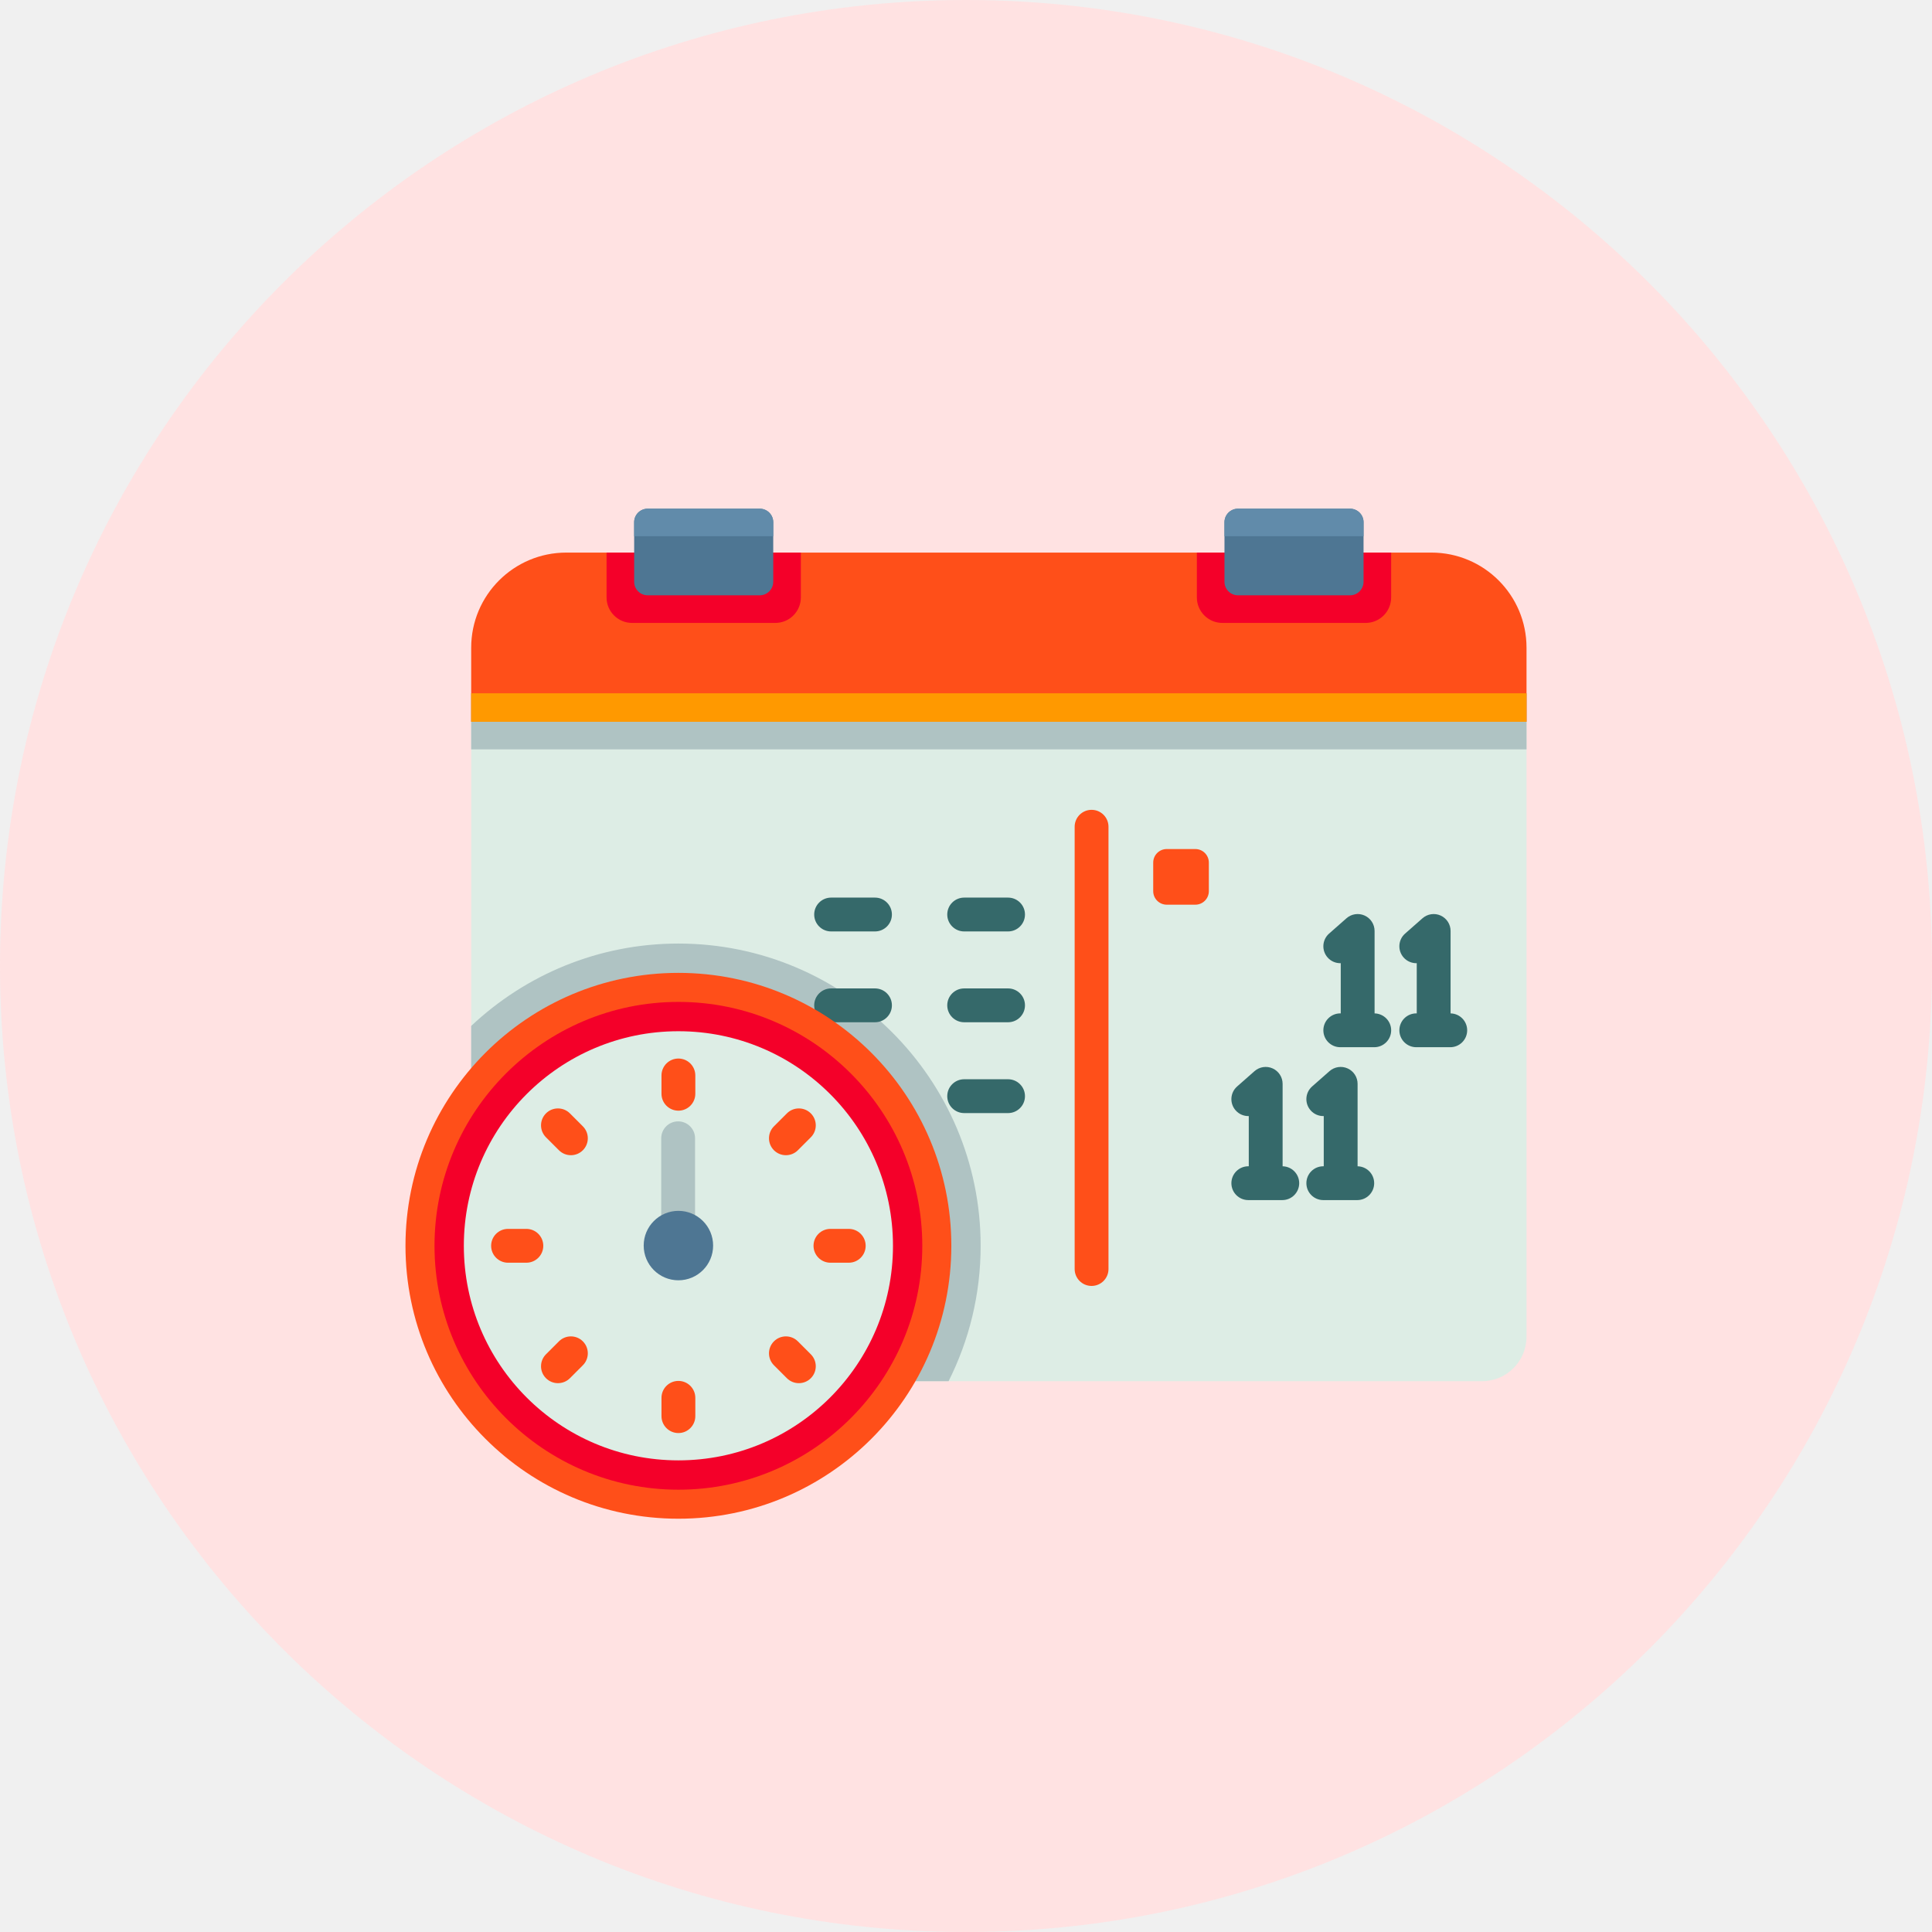
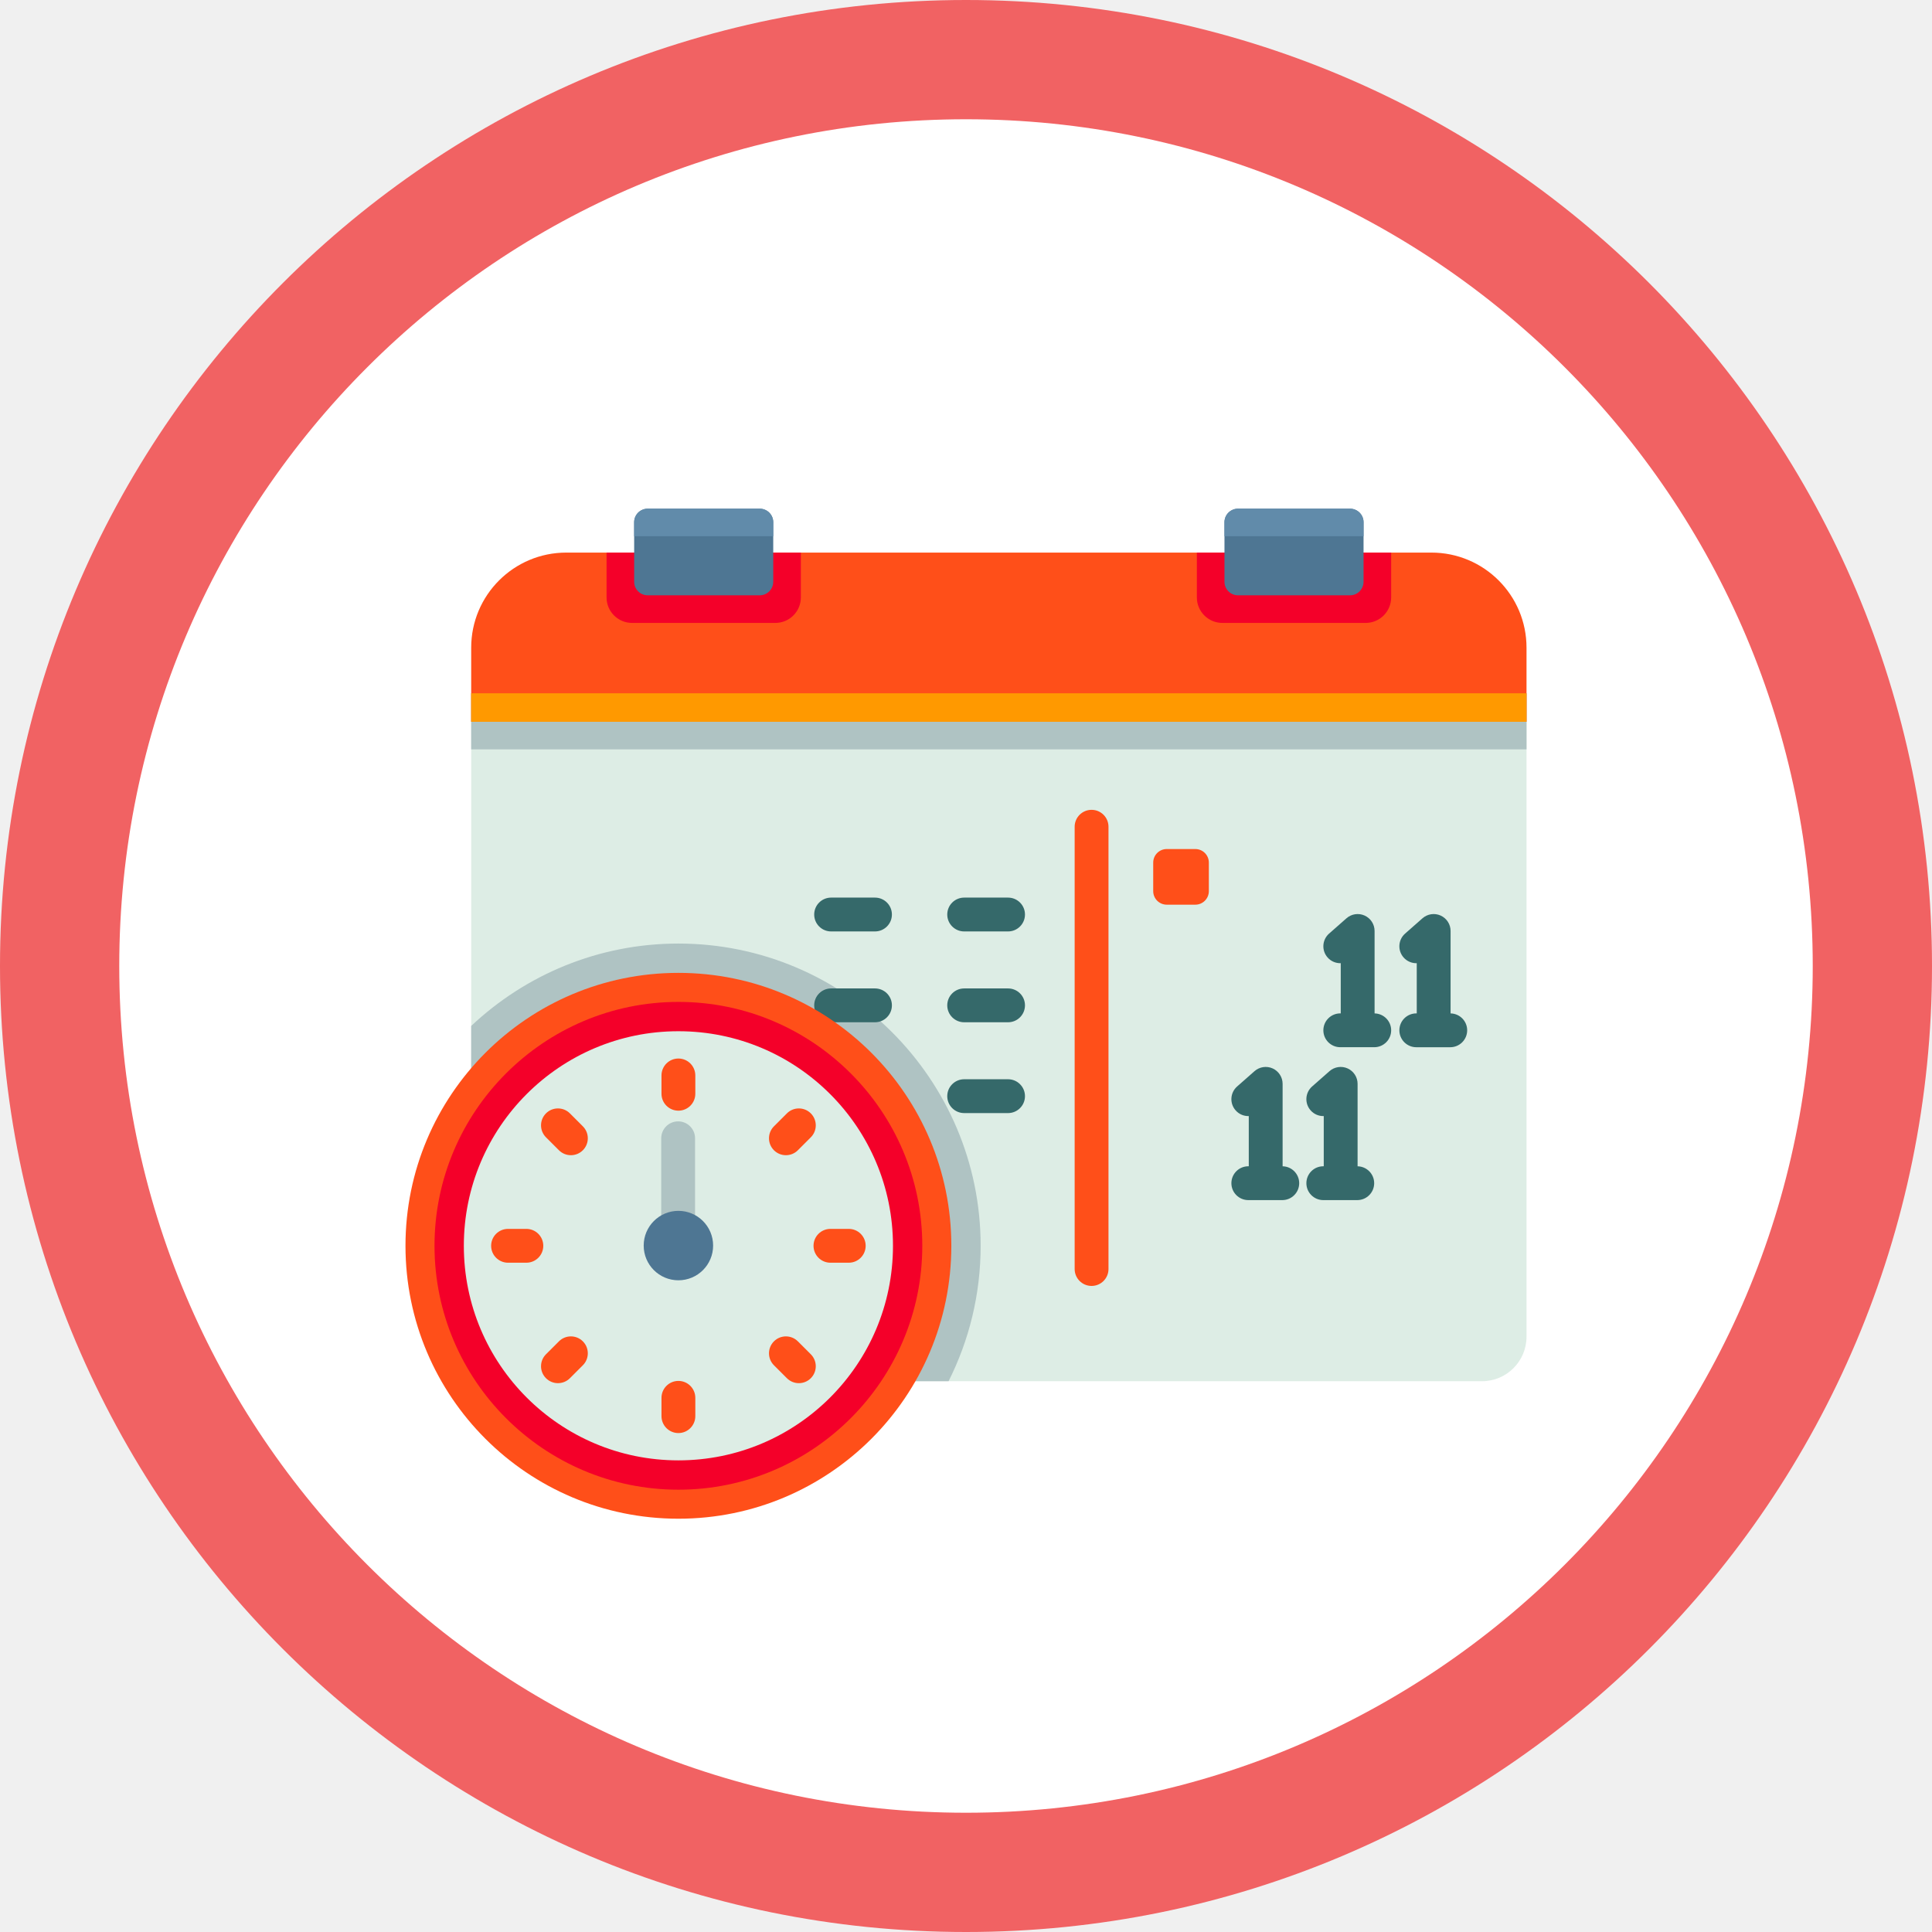
<svg xmlns="http://www.w3.org/2000/svg" width="162" height="162" viewBox="0 0 162 162" fill="none">
-   <circle cx="81" cy="81" r="81" fill="#FFE2E2" />
-   <path d="M128 58.134V112.083C128 114.144 126.328 115.816 124.265 115.816H43.245C41.181 115.816 39.51 114.144 39.51 112.083V58.134H128Z" fill="#DDEDE5" />
+   <circle cx="81" cy="81" r="81" fill="#F16263" />
+   <path d="M152 81C152 120.212 120.212 152 81 152C41.788 152 10 120.212 10 81C10 41.788 41.788 10 81 10C120.212 10 152 41.788 152 81Z" fill="white" />
+   <path d="M128 58.133V112.082C128 114.144 126.328 115.816 124.265 115.816H43.245C41.181 115.816 39.51 114.144 39.51 112.082V58.133H128Z" fill="#DDEDE5" />
  <path d="M82.228 104.462C82.228 108.542 81.259 112.398 79.538 115.816H43.245C41.181 115.816 39.51 114.144 39.51 112.082V86.027C44.051 81.747 50.167 79.118 56.885 79.118C70.859 79.118 82.228 90.487 82.228 104.462Z" fill="#AFC3C3" />
  <path d="M128 58.133H39.51V62.835H128V58.133Z" fill="#AFC3C3" />
  <path d="M128 54.31V60.52H39.51V54.31C39.51 49.905 43.08 46.335 47.485 46.335H120.025C124.43 46.335 128 49.905 128 54.31Z" fill="#FF4F19" />
-   <path d="M128 58.133H39.51V60.521H128V58.133Z" fill="#FF9900" />
-   <path d="M67.152 46.335V50.095C67.152 51.274 66.196 52.232 65.015 52.232H52.997C51.817 52.232 50.861 51.274 50.861 50.095V46.335H67.152Z" fill="#F40029" />
-   <path d="M116.649 46.335V50.095C116.649 51.274 115.693 52.232 114.513 52.232H102.495C101.314 52.232 100.358 51.274 100.358 50.095V46.335H116.649Z" fill="#F40029" />
+   <path d="M128 58.133H39.51V60.522H128V58.133Z" fill="#FF9900" />
+   <path d="M67.152 46.335V50.096C67.152 51.274 66.196 52.232 65.015 52.232H52.997C51.817 52.232 50.861 51.274 50.861 50.096V46.335H67.152Z" fill="#F40029" />
+   <path d="M116.65 46.335V50.096C116.65 51.274 115.693 52.232 114.513 52.232H102.495C101.314 52.232 100.358 51.274 100.358 50.096V46.335H116.65Z" fill="#F40029" />
  <path d="M63.703 49.917H54.31C53.683 49.917 53.175 49.409 53.175 48.782V43.789C53.175 43.162 53.683 42.654 54.31 42.654H63.703C64.329 42.654 64.837 43.162 64.837 43.789V48.782C64.837 49.409 64.329 49.917 63.703 49.917Z" fill="#4E7693" />
  <path d="M64.837 44.961H53.175V43.789C53.175 43.162 53.683 42.654 54.31 42.654H63.702C64.329 42.654 64.837 43.162 64.837 43.789V44.961H64.837Z" fill="#618BAA" />
  <path d="M113.2 49.917H103.807C103.181 49.917 102.673 49.409 102.673 48.782V43.789C102.673 43.162 103.181 42.654 103.807 42.654H113.2C113.827 42.654 114.335 43.162 114.335 43.789V48.782C114.335 49.409 113.827 49.917 113.2 49.917Z" fill="#4E7693" />
-   <path d="M114.335 44.961H102.673V43.789C102.673 43.162 103.181 42.654 103.807 42.654H113.2C113.827 42.654 114.335 43.162 114.335 43.789V44.961H114.335Z" fill="#618BAA" />
-   <path d="M73.369 78.102H69.689C68.906 78.102 68.271 77.466 68.271 76.683C68.271 75.9 68.906 75.265 69.689 75.265H73.369C74.152 75.265 74.787 75.9 74.787 76.683C74.787 77.466 74.152 78.102 73.369 78.102Z" fill="#35696A" />
-   <path d="M84.526 78.102H80.847C80.064 78.102 79.428 77.466 79.428 76.683C79.428 75.9 80.064 75.265 80.847 75.265H84.526C85.31 75.265 85.945 75.9 85.945 76.683C85.945 77.466 85.31 78.102 84.526 78.102Z" fill="#35696A" />
-   <path d="M73.369 85.717H69.689C68.906 85.717 68.271 85.082 68.271 84.298C68.271 83.515 68.906 82.88 69.689 82.88H73.369C74.152 82.88 74.787 83.515 74.787 84.298C74.787 85.082 74.152 85.717 73.369 85.717Z" fill="#35696A" />
-   <path d="M84.526 85.717H80.847C80.064 85.717 79.428 85.082 79.428 84.298C79.428 83.515 80.064 82.88 80.847 82.88H84.526C85.31 82.88 85.945 83.515 85.945 84.298C85.945 85.082 85.31 85.717 84.526 85.717Z" fill="#35696A" />
+   <path d="M114.335 44.961H102.672V43.789C102.672 43.162 103.18 42.654 103.807 42.654H113.2C113.827 42.654 114.335 43.162 114.335 43.789V44.961H114.335Z" fill="#618BAA" />
+   <path d="M73.369 78.102H69.689C68.906 78.102 68.271 77.467 68.271 76.683C68.271 75.9 68.906 75.265 69.689 75.265H73.369C74.152 75.265 74.787 75.9 74.787 76.683C74.787 77.467 74.152 78.102 73.369 78.102Z" fill="#35696A" />
+   <path d="M84.526 78.102H80.847C80.064 78.102 79.428 77.467 79.428 76.683C79.428 75.9 80.064 75.265 80.847 75.265H84.526C85.31 75.265 85.945 75.9 85.945 76.683C85.945 77.467 85.31 78.102 84.526 78.102Z" fill="#35696A" />
+   <path d="M73.369 85.718H69.689C68.906 85.718 68.271 85.082 68.271 84.299C68.271 83.516 68.906 82.881 69.689 82.881H73.369C74.152 82.881 74.787 83.516 74.787 84.299C74.787 85.082 74.152 85.718 73.369 85.718Z" fill="#35696A" />
+   <path d="M84.526 85.718H80.847C80.064 85.718 79.428 85.082 79.428 84.299C79.428 83.516 80.064 82.881 80.847 82.881H84.526C85.31 82.881 85.945 83.516 85.945 84.299C85.945 85.082 85.31 85.718 84.526 85.718Z" fill="#35696A" />
  <path d="M84.526 93.333H80.847C80.064 93.333 79.428 92.698 79.428 91.915C79.428 91.131 80.064 90.496 80.847 90.496H84.526C85.31 90.496 85.945 91.131 85.945 91.915C85.945 92.698 85.31 93.333 84.526 93.333Z" fill="#35696A" />
  <path d="M91.53 107.827C90.746 107.827 90.111 107.192 90.111 106.409V69.324C90.111 68.54 90.746 67.905 91.53 67.905C92.313 67.905 92.948 68.54 92.948 69.324V106.409C92.948 107.192 92.313 107.827 91.53 107.827Z" fill="#FF4F19" />
-   <path d="M121.633 84.974V78.062C121.633 77.504 121.307 76.999 120.799 76.769C120.291 76.54 119.696 76.629 119.277 76.998L117.819 78.282C117.231 78.799 117.175 79.696 117.692 80.284C117.982 80.612 118.39 80.775 118.796 80.764V84.973H118.757C117.973 84.973 117.339 85.608 117.339 86.391C117.339 87.175 117.974 87.81 118.757 87.81H121.606C122.389 87.81 123.024 87.175 123.024 86.391C123.024 85.618 122.404 84.989 121.633 84.974Z" fill="#35696A" />
-   <path d="M115.26 84.974V78.062C115.26 77.504 114.933 76.999 114.425 76.769C113.918 76.54 113.322 76.629 112.904 76.997L111.446 78.282C110.858 78.799 110.801 79.696 111.319 80.284C111.608 80.613 112.016 80.775 112.423 80.764V84.973H112.383C111.6 84.973 110.965 85.608 110.965 86.391C110.965 87.175 111.6 87.81 112.383 87.81H115.232C116.016 87.81 116.651 87.175 116.651 86.391C116.651 85.618 116.03 84.99 115.26 84.974Z" fill="#35696A" />
-   <path d="M113.835 97.794V90.881C113.835 90.324 113.509 89.818 113.001 89.589C112.493 89.359 111.898 89.448 111.479 89.817L110.021 91.101C109.434 91.619 109.377 92.515 109.895 93.103C110.184 93.432 110.591 93.595 110.998 93.584V97.793H110.959C110.175 97.793 109.541 98.428 109.541 99.211C109.541 99.994 110.176 100.629 110.959 100.629H113.808C114.591 100.629 115.226 99.994 115.226 99.211C115.226 98.437 114.606 97.809 113.835 97.794Z" fill="#35696A" />
-   <path d="M107.548 97.794V90.881C107.548 90.324 107.222 89.818 106.714 89.589C106.206 89.359 105.611 89.448 105.192 89.817L103.734 91.101C103.146 91.619 103.089 92.515 103.607 93.103C103.897 93.432 104.305 93.595 104.711 93.584V97.793H104.672C103.888 97.793 103.253 98.428 103.253 99.211C103.253 99.994 103.888 100.629 104.672 100.629H107.521C108.304 100.629 108.939 99.994 108.939 99.211C108.939 98.437 108.319 97.809 107.548 97.794Z" fill="#35696A" />
+   <path d="M121.633 84.975V78.062C121.633 77.505 121.307 76.999 120.799 76.77C120.291 76.54 119.696 76.63 119.277 76.998L117.819 78.282C117.231 78.8 117.175 79.697 117.692 80.284C117.982 80.613 118.39 80.776 118.796 80.765V84.974H118.757C117.973 84.974 117.339 85.609 117.339 86.392C117.339 87.175 117.974 87.811 118.757 87.811H121.606C122.389 87.811 123.024 87.175 123.024 86.392C123.024 85.618 122.404 84.99 121.633 84.975Z" fill="#35696A" />
+   <path d="M115.26 84.975V78.062C115.26 77.505 114.933 76.999 114.425 76.77C113.918 76.541 113.322 76.629 112.904 76.998L111.446 78.282C110.858 78.8 110.801 79.696 111.319 80.284C111.608 80.613 112.016 80.776 112.423 80.764V84.973H112.383C111.6 84.973 110.965 85.609 110.965 86.392C110.965 87.175 111.6 87.81 112.383 87.81H115.232C116.016 87.81 116.651 87.175 116.651 86.392C116.651 85.618 116.03 84.99 115.26 84.975Z" fill="#35696A" />
+   <path d="M113.835 97.795V90.882C113.835 90.325 113.509 89.819 113.001 89.589C112.493 89.36 111.898 89.449 111.479 89.818L110.021 91.102C109.434 91.62 109.377 92.516 109.895 93.104C110.184 93.433 110.592 93.596 110.998 93.584V97.793H110.959C110.175 97.793 109.541 98.428 109.541 99.212C109.541 99.995 110.176 100.63 110.959 100.63H113.808C114.591 100.63 115.226 99.995 115.226 99.212C115.226 98.438 114.606 97.809 113.835 97.795Z" fill="#35696A" />
+   <path d="M107.548 97.795V90.882C107.548 90.325 107.222 89.819 106.714 89.589C106.206 89.36 105.611 89.449 105.192 89.818L103.734 91.102C103.146 91.62 103.089 92.516 103.607 93.104C103.897 93.433 104.305 93.596 104.711 93.584V97.793H104.672C103.888 97.793 103.253 98.428 103.253 99.212C103.253 99.995 103.888 100.63 104.672 100.63H107.521C108.304 100.63 108.939 99.995 108.939 99.212C108.939 98.438 108.319 97.809 107.548 97.795Z" fill="#35696A" />
  <path d="M56.885 127.346C69.524 127.346 79.77 117.1 79.77 104.461C79.77 91.822 69.524 81.576 56.885 81.576C44.246 81.576 34 91.822 34 104.461C34 117.1 44.246 127.346 56.885 127.346Z" fill="#FF4F19" />
  <path d="M56.885 124.912C45.608 124.912 36.434 115.738 36.434 104.461C36.434 93.185 45.608 84.011 56.885 84.011C68.161 84.011 77.335 93.185 77.335 104.461C77.335 115.738 68.161 124.912 56.885 124.912Z" fill="#F40029" />
  <path d="M56.885 122.453C66.822 122.453 74.877 114.398 74.877 104.461C74.877 94.524 66.822 86.469 56.885 86.469C46.948 86.469 38.893 94.524 38.893 104.461C38.893 114.398 46.948 122.453 56.885 122.453Z" fill="#DDEDE5" />
-   <path d="M56.885 93.131C56.101 93.131 55.466 92.496 55.466 91.713V90.177C55.466 89.394 56.101 88.759 56.885 88.759C57.668 88.759 58.303 89.394 58.303 90.177V91.713C58.303 92.496 57.668 93.131 56.885 93.131Z" fill="#FF4F19" />
-   <path d="M56.885 120.163C56.101 120.163 55.466 119.528 55.466 118.745V117.209C55.466 116.426 56.101 115.791 56.885 115.791C57.668 115.791 58.303 116.426 58.303 117.209V118.745C58.303 119.528 57.668 120.163 56.885 120.163Z" fill="#FF4F19" />
+   <path d="M56.885 93.131C56.101 93.131 55.466 92.496 55.466 91.713V90.177C55.466 89.394 56.101 88.758 56.885 88.758C57.668 88.758 58.303 89.394 58.303 90.177V91.713C58.303 92.496 57.668 93.131 56.885 93.131Z" fill="#FF4F19" />
+   <path d="M56.885 120.164C56.101 120.164 55.466 119.529 55.466 118.745V117.21C55.466 116.426 56.101 115.791 56.885 115.791C57.668 115.791 58.303 116.426 58.303 117.21V118.745C58.303 119.528 57.668 120.164 56.885 120.164Z" fill="#FF4F19" />
  <path d="M71.169 105.88H69.633C68.85 105.88 68.215 105.245 68.215 104.461C68.215 103.678 68.85 103.043 69.633 103.043H71.169C71.952 103.043 72.587 103.678 72.587 104.461C72.587 105.245 71.952 105.88 71.169 105.88Z" fill="#FF4F19" />
  <path d="M44.136 105.88H42.601C41.817 105.88 41.182 105.245 41.182 104.461C41.182 103.678 41.817 103.043 42.601 103.043H44.136C44.92 103.043 45.555 103.678 45.555 104.461C45.555 105.245 44.92 105.88 44.136 105.88Z" fill="#FF4F19" />
  <path d="M65.899 96.865C65.536 96.865 65.173 96.727 64.896 96.45C64.342 95.896 64.342 94.998 64.896 94.444L65.982 93.358C66.536 92.804 67.434 92.804 67.988 93.358C68.542 93.912 68.542 94.81 67.988 95.364L66.902 96.45C66.625 96.727 66.262 96.865 65.899 96.865Z" fill="#FF4F19" />
-   <path d="M46.784 115.98C46.421 115.98 46.058 115.842 45.781 115.565C45.227 115.011 45.227 114.113 45.781 113.559L46.867 112.473C47.421 111.919 48.319 111.919 48.873 112.473C49.427 113.027 49.427 113.925 48.873 114.479L47.788 115.565C47.511 115.842 47.147 115.98 46.784 115.98Z" fill="#FF4F19" />
-   <path d="M66.985 115.98C66.622 115.98 66.259 115.842 65.982 115.565L64.896 114.479C64.342 113.925 64.342 113.027 64.896 112.473C65.45 111.919 66.348 111.919 66.902 112.473L67.988 113.559C68.542 114.113 68.542 115.011 67.988 115.565C67.711 115.842 67.348 115.98 66.985 115.98Z" fill="#FF4F19" />
+   <path d="M46.784 115.98C46.421 115.98 46.058 115.841 45.781 115.564C45.227 115.011 45.227 114.112 45.781 113.558L46.867 112.473C47.421 111.919 48.319 111.919 48.873 112.473C49.427 113.026 49.427 113.925 48.873 114.479L47.788 115.564C47.511 115.841 47.147 115.98 46.784 115.98Z" fill="#FF4F19" />
+   <path d="M66.985 115.98C66.622 115.98 66.259 115.841 65.982 115.564L64.896 114.479C64.342 113.925 64.342 113.027 64.896 112.473C65.45 111.919 66.348 111.919 66.902 112.473L67.988 113.558C68.542 114.112 68.542 115.01 67.988 115.564C67.711 115.841 67.348 115.98 66.985 115.98Z" fill="#FF4F19" />
  <path d="M47.87 96.865C47.507 96.865 47.144 96.727 46.867 96.45L45.781 95.364C45.227 94.81 45.227 93.912 45.781 93.358C46.335 92.804 47.233 92.804 47.788 93.358L48.873 94.444C49.427 94.998 49.427 95.896 48.873 96.45C48.596 96.727 48.233 96.865 47.87 96.865Z" fill="#FF4F19" />
  <path d="M56.863 103.378C56.079 103.378 55.444 102.743 55.444 101.959V95.447C55.444 94.663 56.079 94.028 56.863 94.028C57.646 94.028 58.281 94.663 58.281 95.447V101.959C58.281 102.743 57.646 103.378 56.863 103.378Z" fill="#AFC3C3" />
-   <path d="M56.885 107.354C58.493 107.354 59.796 106.05 59.796 104.442C59.796 102.835 58.493 101.531 56.885 101.531C55.277 101.531 53.974 102.835 53.974 104.442C53.974 106.05 55.277 107.354 56.885 107.354Z" fill="#4E7693" />
-   <path d="M100.229 75.859H97.833C97.206 75.859 96.698 75.351 96.698 74.724V72.328C96.698 71.701 97.206 71.193 97.833 71.193H100.229C100.855 71.193 101.363 71.701 101.363 72.328V74.724C101.363 75.351 100.855 75.859 100.229 75.859Z" fill="#FF4F19" />
+   <path d="M56.885 107.354C58.493 107.354 59.796 106.05 59.796 104.443C59.796 102.835 58.493 101.531 56.885 101.531C55.277 101.531 53.974 102.835 53.974 104.443C53.974 106.05 55.277 107.354 56.885 107.354Z" fill="#4E7693" />
+   <path d="M100.229 75.858H97.833C97.206 75.858 96.698 75.35 96.698 74.724V72.328C96.698 71.701 97.206 71.193 97.833 71.193H100.229C100.855 71.193 101.363 71.701 101.363 72.328V74.724C101.363 75.35 100.855 75.858 100.229 75.858Z" fill="#FF4F19" />
</svg>
